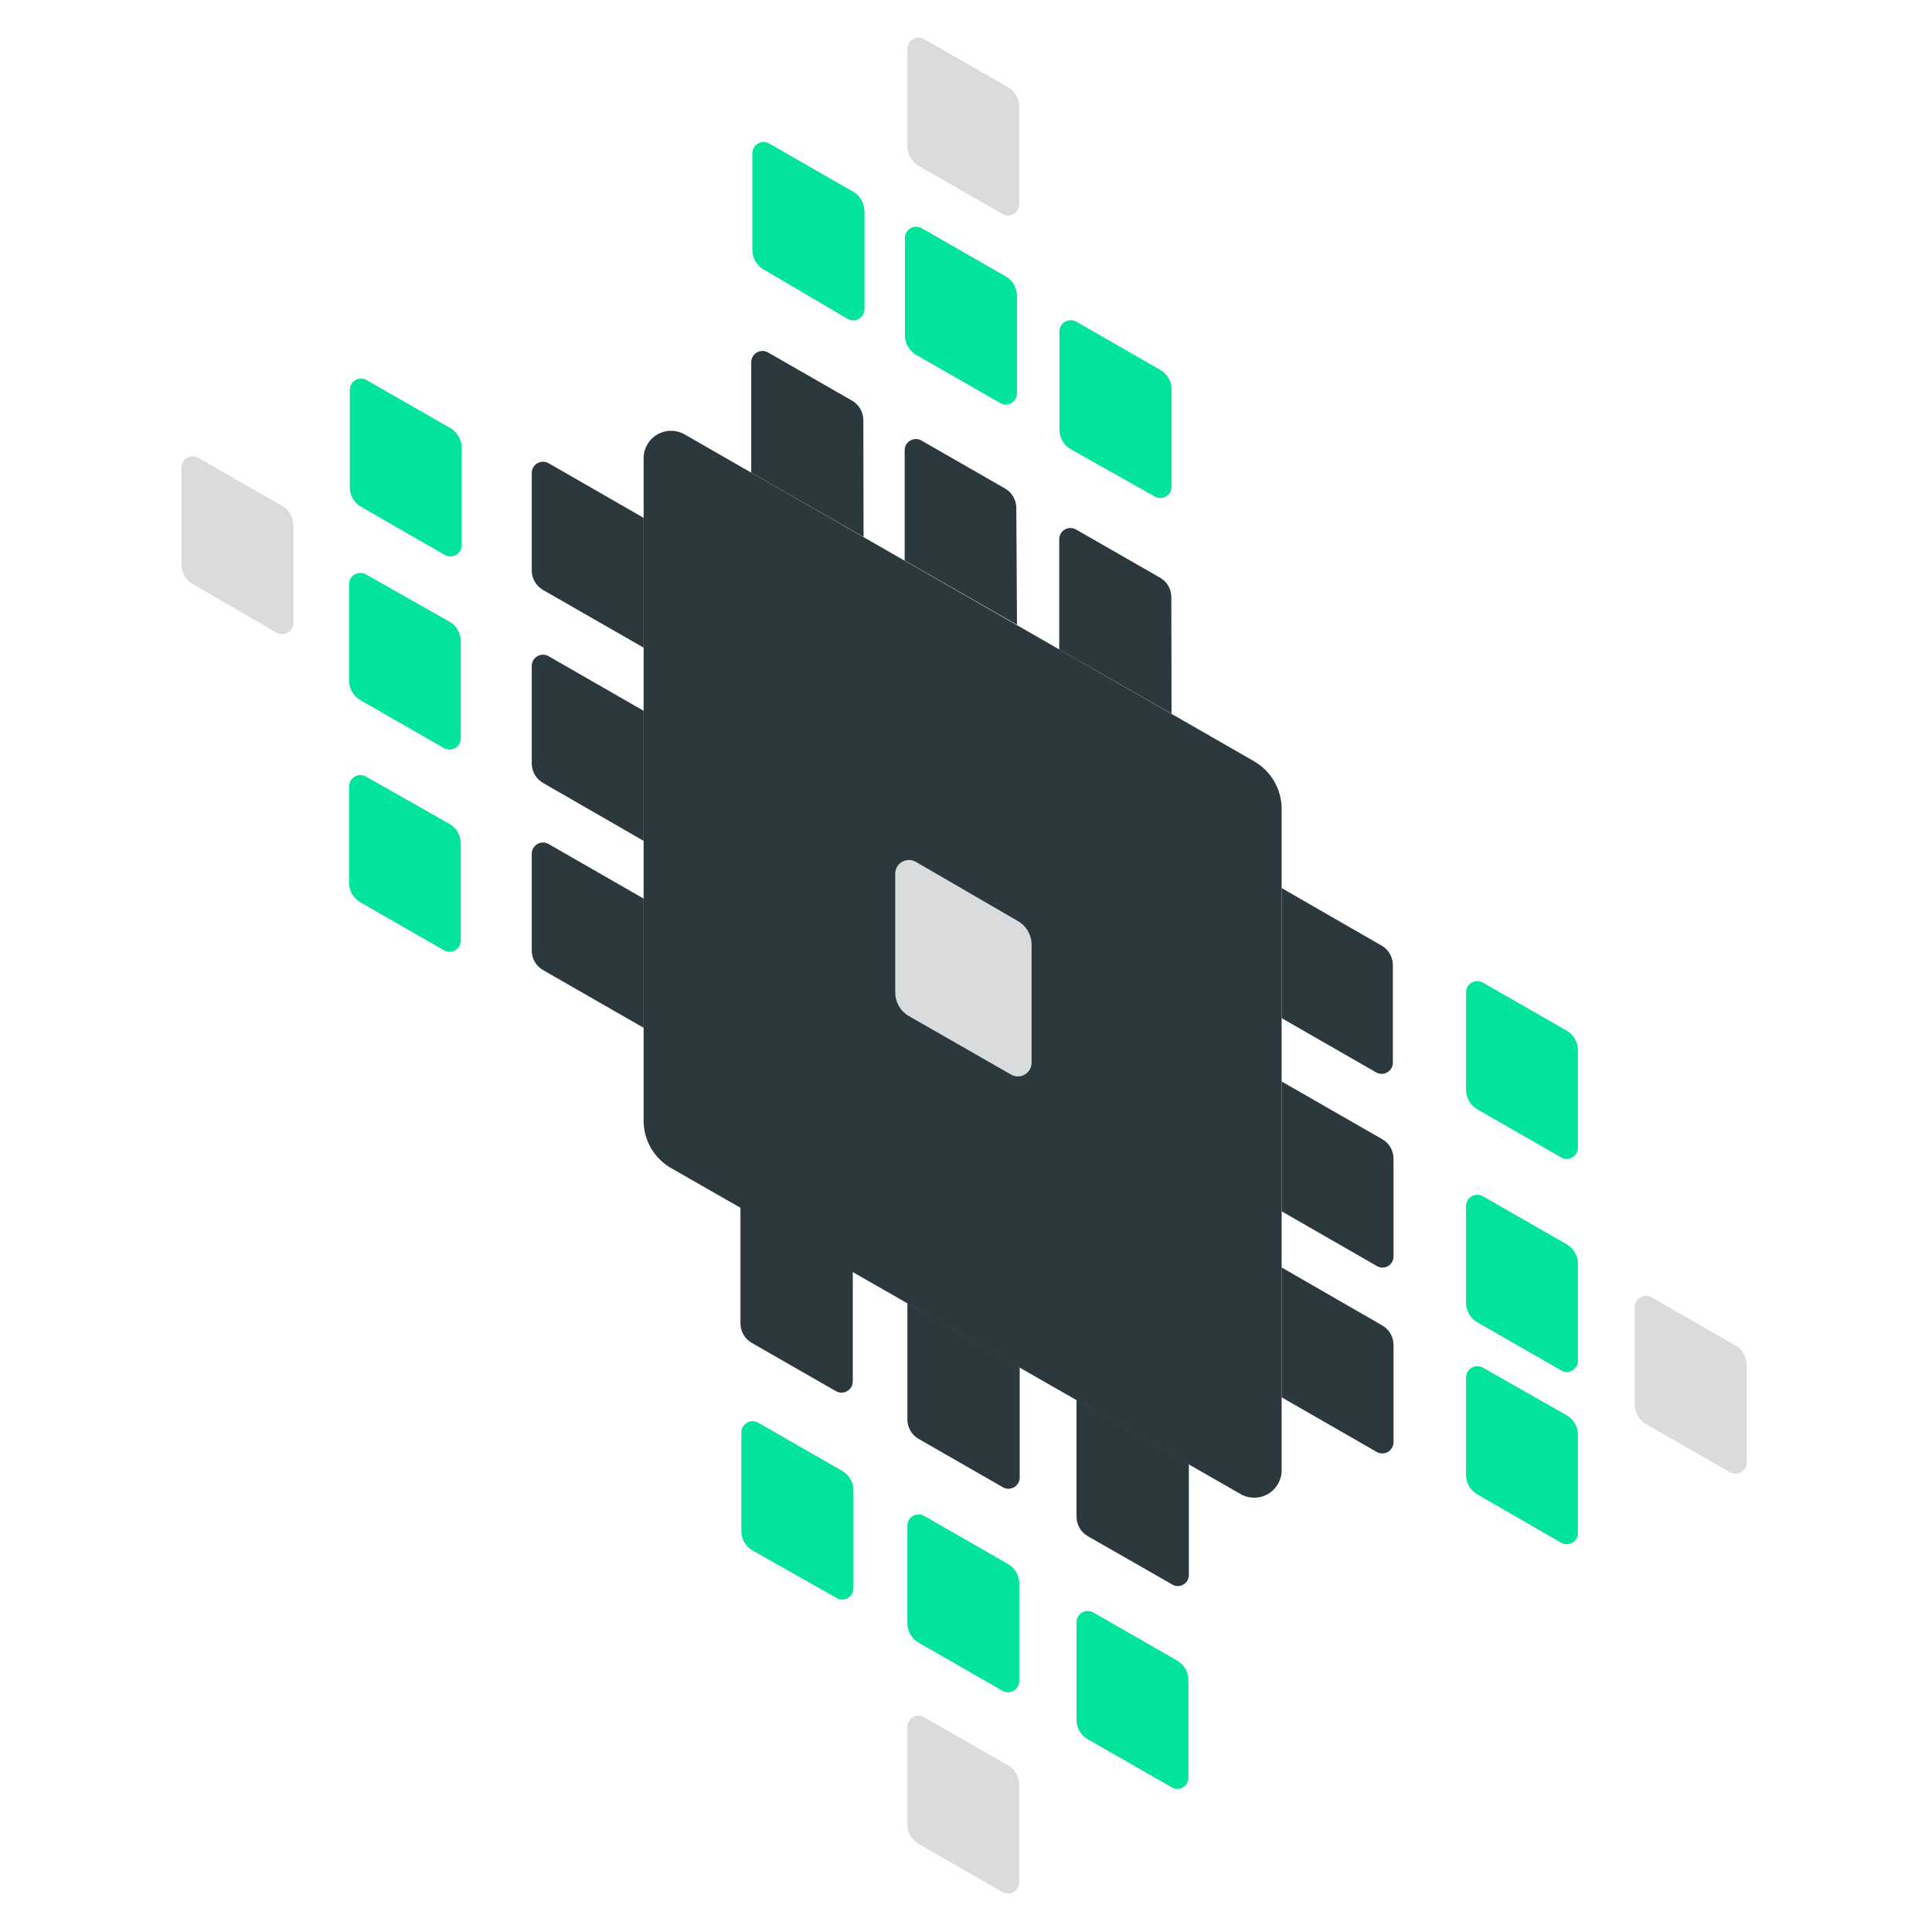
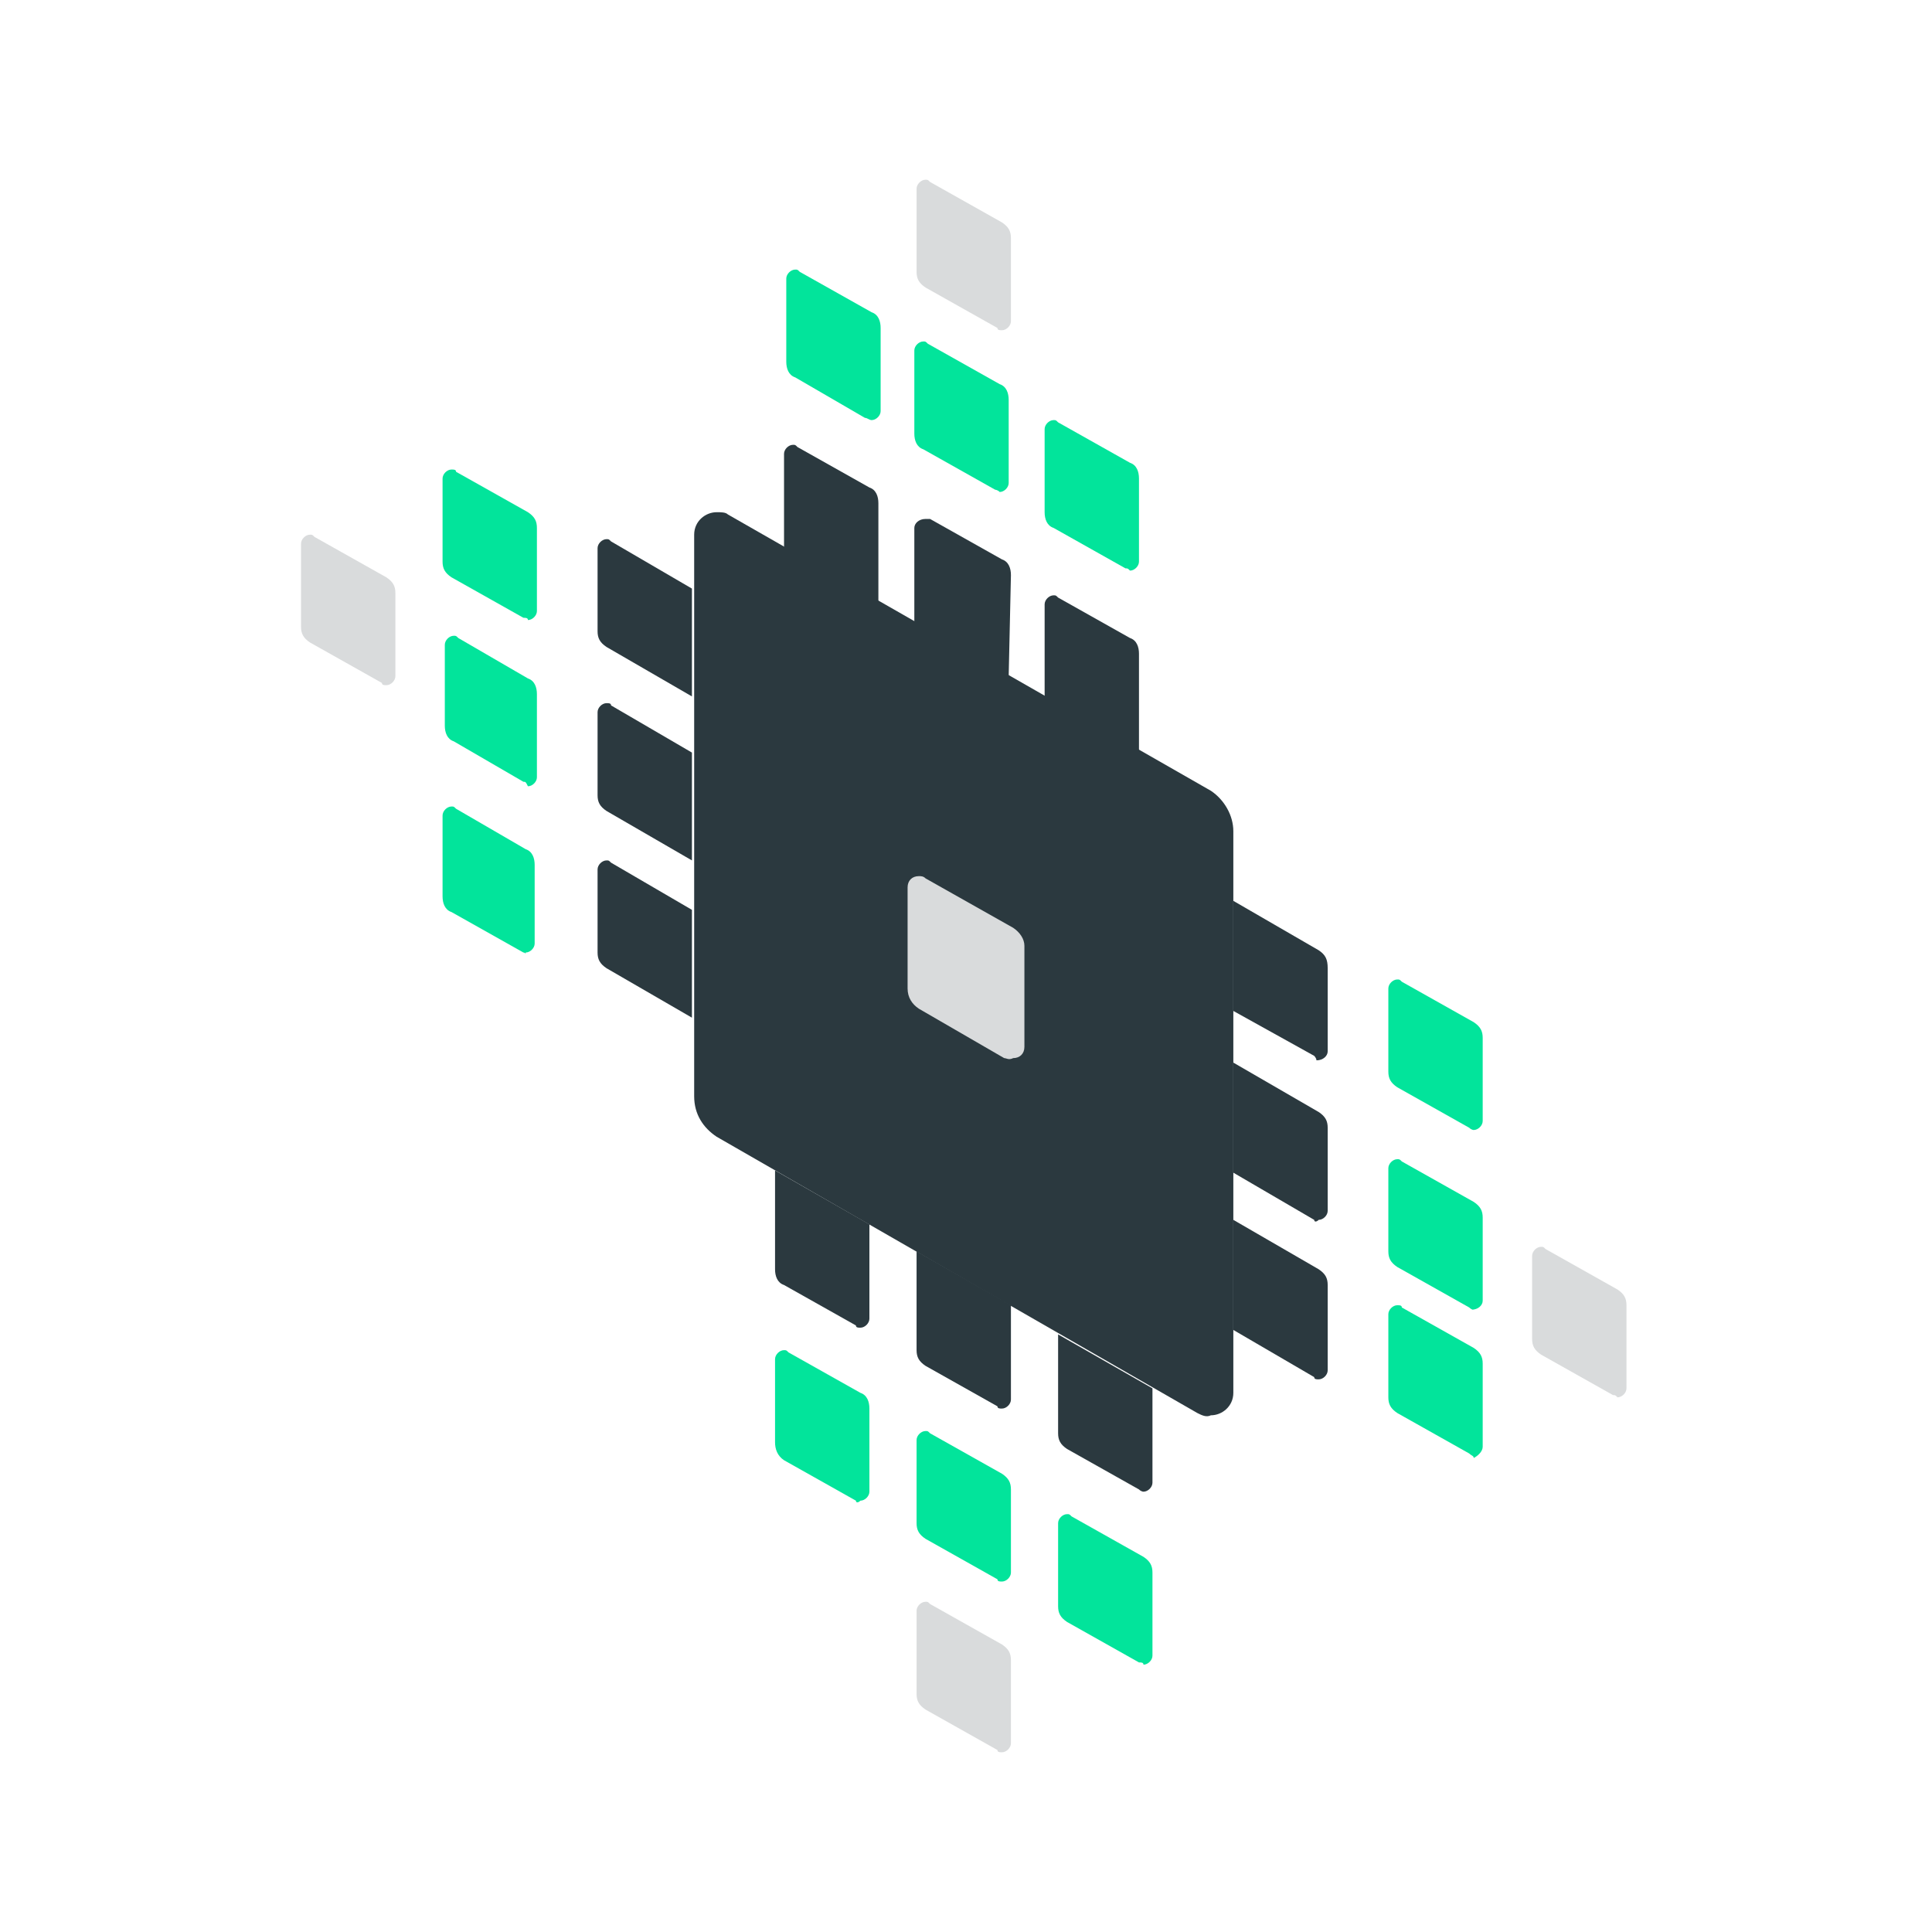
- <svg xmlns="http://www.w3.org/2000/svg" id="Layer_1" data-name="Layer 1" viewBox="0 0 86 86">
-   <defs>
-     <style>.cls-1{fill:#2b393f;}.cls-2{fill:#d9dbdc;}.cls-3{fill:#02e49b;}</style>
-   </defs>
-   <path class="cls-1" d="M55.23,66.51,29.88,52a2.43,2.43,0,0,1-1.23-2.11V20.4a1.22,1.22,0,0,1,1.83-1.06L55.83,33.89A2.45,2.45,0,0,1,57.05,36V65.45A1.22,1.22,0,0,1,55.23,66.51Z" />
-   <path class="cls-2" d="M45,47.83l-4.54-2.6a1.22,1.22,0,0,1-.61-1.06V38.89a.61.61,0,0,1,.91-.53L45.31,41A1.21,1.21,0,0,1,45.92,42V47.3A.61.61,0,0,1,45,47.83Z" />
-   <path class="cls-1" d="M45.27,27.81l-5-2.86V20A.5.5,0,0,1,41,19.6l3.73,2.14a1,1,0,0,1,.51.87Z" />
-   <path class="cls-1" d="M52.15,31.77l-5-2.86V24a.5.5,0,0,1,.75-.43l3.73,2.14a1,1,0,0,1,.51.87Z" />
-   <path class="cls-1" d="M38.44,23.9l-5-2.86V16.12a.5.5,0,0,1,.75-.43l3.73,2.14a1,1,0,0,1,.51.87Z" />
-   <path class="cls-3" d="M44.52,17.94,40.79,15.8a1,1,0,0,1-.51-.87V10.59a.5.5,0,0,1,.75-.43l3.73,2.14a1,1,0,0,1,.51.87v4.34A.5.5,0,0,1,44.52,17.94Z" />
-   <path class="cls-1" d="M28.65,28.83l-4.48-2.57a1,1,0,0,1-.5-.87V21.05a.5.5,0,0,1,.75-.43l4.23,2.43Z" />
-   <path class="cls-1" d="M28.65,37.43l-4.48-2.58a1,1,0,0,1-.5-.86V29.65a.5.5,0,0,1,.75-.44l4.23,2.43Z" />
-   <path class="cls-1" d="M28.65,45.75l-4.48-2.57a1,1,0,0,1-.5-.87V38a.5.5,0,0,1,.75-.43L28.65,40Z" />
-   <path class="cls-3" d="M51.4,22.1,47.67,20a1,1,0,0,1-.51-.87V14.75a.5.5,0,0,1,.75-.43l3.73,2.14a1,1,0,0,1,.51.87v4.34A.5.5,0,0,1,51.4,22.1Z" />
-   <path class="cls-3" d="M37.69,14.17,34,12a1,1,0,0,1-.51-.87V6.82a.5.5,0,0,1,.75-.43l3.73,2.14a1,1,0,0,1,.51.87v4.34A.5.5,0,0,1,37.69,14.17Z" />
-   <path class="cls-2" d="M44.62,9.52,40.89,7.38a1,1,0,0,1-.5-.87V2.17a.5.5,0,0,1,.75-.43l3.73,2.14a1,1,0,0,1,.5.87V9.09A.5.5,0,0,1,44.62,9.52Z" />
-   <path class="cls-3" d="M19.8,24.7l-3.73-2.14a1,1,0,0,1-.5-.87V17.36a.5.5,0,0,1,.75-.44l3.73,2.14a1,1,0,0,1,.5.87v4.34A.5.5,0,0,1,19.8,24.7Z" />
-   <path class="cls-2" d="M12.31,28.16,8.58,26a1,1,0,0,1-.5-.87V20.81a.5.5,0,0,1,.75-.43l3.73,2.14a1,1,0,0,1,.5.87v4.34A.5.5,0,0,1,12.31,28.16Z" />
-   <path class="cls-3" d="M19.78,33.31l-3.73-2.14a1,1,0,0,1-.51-.87V26a.5.5,0,0,1,.75-.43L20,27.67a1,1,0,0,1,.51.87v4.34A.5.5,0,0,1,19.78,33.31Z" />
-   <path class="cls-3" d="M19.78,42.31l-3.73-2.14a1,1,0,0,1-.51-.87V35a.5.5,0,0,1,.75-.43L20,36.67a1,1,0,0,1,.51.87v4.33A.5.5,0,0,1,19.78,42.31Z" />
-   <path class="cls-1" d="M61.28,56.35l-4.23-2.43V48.14l4.48,2.57a1,1,0,0,1,.5.87v4.34A.49.49,0,0,1,61.28,56.35Z" />
-   <path class="cls-1" d="M61.28,47.75l-4.23-2.43V39.53l4.48,2.58A1,1,0,0,1,62,43v4.34A.5.5,0,0,1,61.28,47.75Z" />
-   <path class="cls-1" d="M61.28,64.63,57.05,62.2V56.42L61.53,59a1,1,0,0,1,.5.87V64.2A.5.5,0,0,1,61.28,64.63Z" />
-   <path class="cls-3" d="M69.49,61l-3.73-2.14a1,1,0,0,1-.5-.87V53.68a.5.5,0,0,1,.75-.43l3.73,2.14a1,1,0,0,1,.5.87V60.6A.5.5,0,0,1,69.49,61Z" />
-   <path class="cls-1" d="M44.62,66.19l-3.73-2.14a1,1,0,0,1-.5-.87V58l5,2.86v4.92A.5.5,0,0,1,44.62,66.19Z" />
-   <path class="cls-1" d="M37.2,61.92l-3.73-2.14a1,1,0,0,1-.51-.87v-5.2l5,2.86v4.92A.5.5,0,0,1,37.2,61.92Z" />
-   <path class="cls-1" d="M52.16,70.52l-3.74-2.14a1,1,0,0,1-.5-.87v-5.2l5,2.86v4.92A.49.49,0,0,1,52.16,70.52Z" />
-   <path class="cls-3" d="M44.62,75.26l-3.73-2.14a1,1,0,0,1-.5-.87V67.91a.5.5,0,0,1,.75-.43l3.73,2.14a1,1,0,0,1,.5.87v4.34A.5.5,0,0,1,44.62,75.26Z" />
-   <path class="cls-2" d="M44.62,84.22l-3.73-2.14a1,1,0,0,1-.5-.87V76.87a.5.5,0,0,1,.75-.43l3.73,2.14a1,1,0,0,1,.5.86v4.34A.5.5,0,0,1,44.62,84.22Z" />
-   <path class="cls-3" d="M37.2,71.11,33.47,69A1,1,0,0,1,33,68.1V63.76a.5.5,0,0,1,.75-.43l3.73,2.14a1,1,0,0,1,.51.87v4.34A.5.5,0,0,1,37.2,71.11Z" />
-   <path class="cls-3" d="M52.16,79.56l-3.74-2.14a1,1,0,0,1-.5-.87V72.21a.5.5,0,0,1,.75-.43l3.73,2.14a1,1,0,0,1,.5.87v4.34A.49.49,0,0,1,52.16,79.56Z" />
-   <path class="cls-3" d="M69.49,51.52l-3.73-2.14a1,1,0,0,1-.5-.87V44.17a.5.5,0,0,1,.75-.43l3.73,2.14a1,1,0,0,1,.5.87v4.34A.5.5,0,0,1,69.49,51.52Z" />
-   <path class="cls-2" d="M77,65.53l-3.73-2.14a1,1,0,0,1-.5-.87V58.18a.5.5,0,0,1,.75-.43l3.73,2.14a1,1,0,0,1,.5.87V65.1A.5.5,0,0,1,77,65.53Z" />
-   <path class="cls-3" d="M69.49,68.67l-3.73-2.15a1,1,0,0,1-.5-.86V61.32a.5.5,0,0,1,.75-.44L69.74,63a1,1,0,0,1,.5.86v4.34A.5.5,0,0,1,69.49,68.67Z" />
+ <svg xmlns="http://www.w3.org/2000/svg" version="1.1" id="Layer_1" x="0px" y="0px" viewBox="0 0 86 86" style="enable-background:new 0 0 86 86;" xml:space="preserve">
+   <style type="text/css">
+ 	.st0{fill:#2B393F;}
+ 	.st1{fill:#D9DBDC;}
+ 	.st2{fill:#02E49B;}
+ </style>
+   <path class="st0" d="M53.3,62.9L31.9,50.6c-0.6-0.4-1-1-1-1.8v-25c0-0.6,0.5-1,1-1c0.2,0,0.4,0,0.5,0.1l21.5,12.3  c0.6,0.4,1,1.1,1,1.8v25c0,0.6-0.5,1-1,1C53.7,63.1,53.5,63,53.3,62.9z" />
+   <path class="st1" d="M44.7,47.1l-3.8-2.2c-0.3-0.2-0.5-0.5-0.5-0.9v-4.5c0-0.3,0.2-0.5,0.5-0.5c0.1,0,0.2,0,0.3,0.1l3.9,2.2  c0.3,0.2,0.5,0.5,0.5,0.8v4.5c0,0.3-0.2,0.5-0.5,0.5C44.9,47.2,44.8,47.1,44.7,47.1z" />
+   <path class="st0" d="M44.9,30.1l-4.2-2.4v-4.2c0-0.2,0.2-0.4,0.5-0.4c0.1,0,0.1,0,0.2,0l3.2,1.8c0.3,0.1,0.4,0.4,0.4,0.7L44.9,30.1z  " />
+   <path class="st0" d="M50.7,33.5l-4.2-2.4v-4.2c0-0.2,0.2-0.4,0.4-0.4c0.1,0,0.1,0,0.2,0.1l3.2,1.8c0.3,0.1,0.4,0.4,0.4,0.7  L50.7,33.5z" />
+   <path class="st0" d="M39.1,26.8l-4.2-2.4v-4.2c0-0.2,0.2-0.4,0.4-0.4c0.1,0,0.1,0,0.2,0.1l3.2,1.8c0.3,0.1,0.4,0.4,0.4,0.7  L39.1,26.8z" />
+   <path class="st2" d="M44.3,21.8L41.1,20c-0.3-0.1-0.4-0.4-0.4-0.7v-3.7c0-0.2,0.2-0.4,0.4-0.4c0.1,0,0.1,0,0.2,0.1l3.2,1.8  c0.3,0.1,0.4,0.4,0.4,0.7v3.7c0,0.2-0.2,0.4-0.4,0.4C44.4,21.8,44.3,21.8,44.3,21.8z" />
+   <path class="st0" d="M30.8,31L27,28.8c-0.3-0.2-0.4-0.4-0.4-0.7v-3.7c0-0.2,0.2-0.4,0.4-0.4c0.1,0,0.1,0,0.2,0.1l3.6,2.1V31z" />
+   <path class="st0" d="M30.8,38.3L27,36.1c-0.3-0.2-0.4-0.4-0.4-0.7v-3.7c0-0.2,0.2-0.4,0.4-0.4c0.1,0,0.2,0,0.2,0.1l3.6,2.1V38.3z" />
+   <path class="st0" d="M30.8,45.3L27,43.1c-0.3-0.2-0.4-0.4-0.4-0.7v-3.7c0-0.2,0.2-0.4,0.4-0.4c0.1,0,0.1,0,0.2,0.1l3.6,2.1V45.3z" />
+   <path class="st2" d="M50.1,25.3l-3.2-1.8c-0.3-0.1-0.4-0.4-0.4-0.7v-3.7c0-0.2,0.2-0.4,0.4-0.4c0.1,0,0.1,0,0.2,0.1l3.2,1.8  c0.3,0.1,0.4,0.4,0.4,0.7v3.7c0,0.2-0.2,0.4-0.4,0.4C50.2,25.3,50.2,25.3,50.1,25.3z" />
+   <path class="st2" d="M38.5,18.6l-3.1-1.8c-0.3-0.1-0.4-0.4-0.4-0.7v-3.7c0-0.2,0.2-0.4,0.4-0.4c0.1,0,0.1,0,0.2,0.1l3.2,1.8  c0.3,0.1,0.4,0.4,0.4,0.7v3.7c0,0.2-0.2,0.4-0.4,0.4C38.7,18.7,38.6,18.6,38.5,18.6z" />
+   <path class="st1" d="M44.4,14.6l-3.2-1.8c-0.3-0.2-0.4-0.4-0.4-0.7V8.4C40.8,8.2,41,8,41.2,8c0.1,0,0.1,0,0.2,0.1l3.2,1.8  c0.3,0.2,0.4,0.4,0.4,0.7v3.7c0,0.2-0.2,0.4-0.4,0.4C44.5,14.7,44.4,14.7,44.4,14.6z" />
+   <path class="st2" d="M23.3,27.5l-3.2-1.8c-0.3-0.2-0.4-0.4-0.4-0.7v-3.7c0-0.2,0.2-0.4,0.4-0.4c0.1,0,0.2,0,0.2,0.1l3.2,1.8  c0.3,0.2,0.4,0.4,0.4,0.7v3.7c0,0.2-0.2,0.4-0.4,0.4C23.5,27.5,23.4,27.5,23.3,27.5z" />
+   <path class="st1" d="M17,30.4l-3.2-1.8c-0.3-0.2-0.4-0.4-0.4-0.7v-3.7c0-0.2,0.2-0.4,0.4-0.4c0.1,0,0.1,0,0.2,0.1l3.2,1.8  c0.3,0.2,0.4,0.4,0.4,0.7v3.7c0,0.2-0.2,0.4-0.4,0.4C17.1,30.5,17,30.5,17,30.4z" />
+   <path class="st2" d="M23.3,34.8L20.2,33c-0.3-0.1-0.4-0.4-0.4-0.7v-3.6c0-0.2,0.2-0.4,0.4-0.4c0.1,0,0.1,0,0.2,0.1l3.1,1.8  c0.3,0.1,0.4,0.4,0.4,0.7v3.7c0,0.2-0.2,0.4-0.4,0.4C23.4,34.8,23.4,34.8,23.3,34.8z" />
+   <path class="st2" d="M23.3,42.4l-3.2-1.8c-0.3-0.1-0.4-0.4-0.4-0.7v-3.6c0-0.2,0.2-0.4,0.4-0.4c0.1,0,0.1,0,0.2,0.1l3.1,1.8  c0.3,0.1,0.4,0.4,0.4,0.7V42c0,0.2-0.2,0.4-0.4,0.4C23.4,42.5,23.4,42.4,23.3,42.4z" />
+   <path class="st0" d="M58.5,54.3l-3.6-2.1v-4.9l3.8,2.2c0.3,0.2,0.4,0.4,0.4,0.7v3.7c0,0.2-0.2,0.4-0.4,0.4  C58.6,54.4,58.5,54.4,58.5,54.3z" />
+   <path class="st0" d="M58.5,47L54.9,45v-4.9l3.8,2.2c0.3,0.2,0.4,0.4,0.4,0.8v3.7c0,0.2-0.2,0.4-0.5,0.4C58.6,47.1,58.5,47,58.5,47z" />
+   <path class="st0" d="M58.5,61.3l-3.6-2.1v-4.9l3.8,2.2c0.3,0.2,0.4,0.4,0.4,0.7V61c0,0.2-0.2,0.4-0.4,0.4  C58.6,61.4,58.5,61.4,58.5,61.3z" />
+   <path class="st2" d="M65.4,58.2l-3.2-1.8c-0.3-0.2-0.4-0.4-0.4-0.7V52c0-0.2,0.2-0.4,0.4-0.4c0.1,0,0.1,0,0.2,0.1l3.2,1.8  c0.3,0.2,0.4,0.4,0.4,0.7v3.7c0,0.2-0.2,0.4-0.5,0.4C65.6,58.3,65.5,58.3,65.4,58.2z" />
+   <path class="st0" d="M44.4,62.6l-3.2-1.8c-0.3-0.2-0.4-0.4-0.4-0.7v-4.4l4.2,2.4v4.2c0,0.2-0.2,0.4-0.4,0.4  C44.5,62.7,44.4,62.7,44.4,62.6z" />
+   <path class="st0" d="M38.1,59l-3.2-1.8c-0.3-0.1-0.4-0.4-0.4-0.7v-4.4l4.2,2.4v4.2c0,0.2-0.2,0.4-0.4,0.4  C38.2,59.1,38.1,59.1,38.1,59z" />
+   <path class="st0" d="M50.7,66.3l-3.2-1.8c-0.3-0.2-0.4-0.4-0.4-0.7v-4.4l4.2,2.4V66c0,0.2-0.2,0.4-0.4,0.4  C50.9,66.4,50.8,66.4,50.7,66.3z" />
+   <path class="st2" d="M44.4,70.3l-3.2-1.8c-0.3-0.2-0.4-0.4-0.4-0.7v-3.7c0-0.2,0.2-0.4,0.4-0.4c0.1,0,0.1,0,0.2,0.1l3.2,1.8  c0.3,0.2,0.4,0.4,0.4,0.7V70c0,0.2-0.2,0.4-0.4,0.4C44.5,70.4,44.4,70.4,44.4,70.3z" />
+   <path class="st1" d="M44.4,77.9l-3.2-1.8c-0.3-0.2-0.4-0.4-0.4-0.7v-3.7c0-0.2,0.2-0.4,0.4-0.4c0.1,0,0.1,0,0.2,0.1l3.2,1.8  c0.3,0.2,0.4,0.4,0.4,0.7v3.7c0,0.2-0.2,0.4-0.4,0.4C44.5,78,44.4,78,44.4,77.9z" />
+   <path class="st2" d="M38.1,66.8L34.9,65c-0.3-0.2-0.4-0.5-0.4-0.8v-3.7c0-0.2,0.2-0.4,0.4-0.4c0.1,0,0.1,0,0.2,0.1l3.2,1.8  c0.3,0.1,0.4,0.4,0.4,0.7v3.7c0,0.2-0.2,0.4-0.4,0.4C38.2,66.9,38.1,66.9,38.1,66.8z" />
+   <path class="st2" d="M50.7,74l-3.2-1.8c-0.3-0.2-0.4-0.4-0.4-0.7v-3.7c0-0.2,0.2-0.4,0.4-0.4c0.1,0,0.1,0,0.2,0.1l3.2,1.8  c0.3,0.2,0.4,0.4,0.4,0.7v3.7c0,0.2-0.2,0.4-0.4,0.4C50.9,74,50.8,74,50.7,74z" />
+   <path class="st2" d="M65.4,50.2l-3.2-1.8c-0.3-0.2-0.4-0.4-0.4-0.7V44c0-0.2,0.2-0.4,0.4-0.4c0.1,0,0.1,0,0.2,0.1l3.2,1.8  c0.3,0.2,0.4,0.4,0.4,0.7v3.7c0,0.2-0.2,0.4-0.4,0.4C65.6,50.3,65.5,50.3,65.4,50.2z" />
+   <path class="st1" d="M71.8,62.1l-3.2-1.8c-0.3-0.2-0.4-0.4-0.4-0.7v-3.7c0-0.2,0.2-0.4,0.4-0.4c0.1,0,0.1,0,0.2,0.1l3.2,1.8  c0.3,0.2,0.4,0.4,0.4,0.7v3.7c0,0.2-0.2,0.4-0.4,0.4C71.9,62.1,71.9,62.1,71.8,62.1z" />
+   <path class="st2" d="M65.4,64.7l-3.2-1.8c-0.3-0.2-0.4-0.4-0.4-0.7v-3.7c0-0.2,0.2-0.4,0.4-0.4c0.1,0,0.2,0,0.2,0.1l3.2,1.8  c0.3,0.2,0.4,0.4,0.4,0.7v3.7c0,0.2-0.2,0.4-0.4,0.5C65.6,64.8,65.5,64.8,65.4,64.7z" />
</svg>
